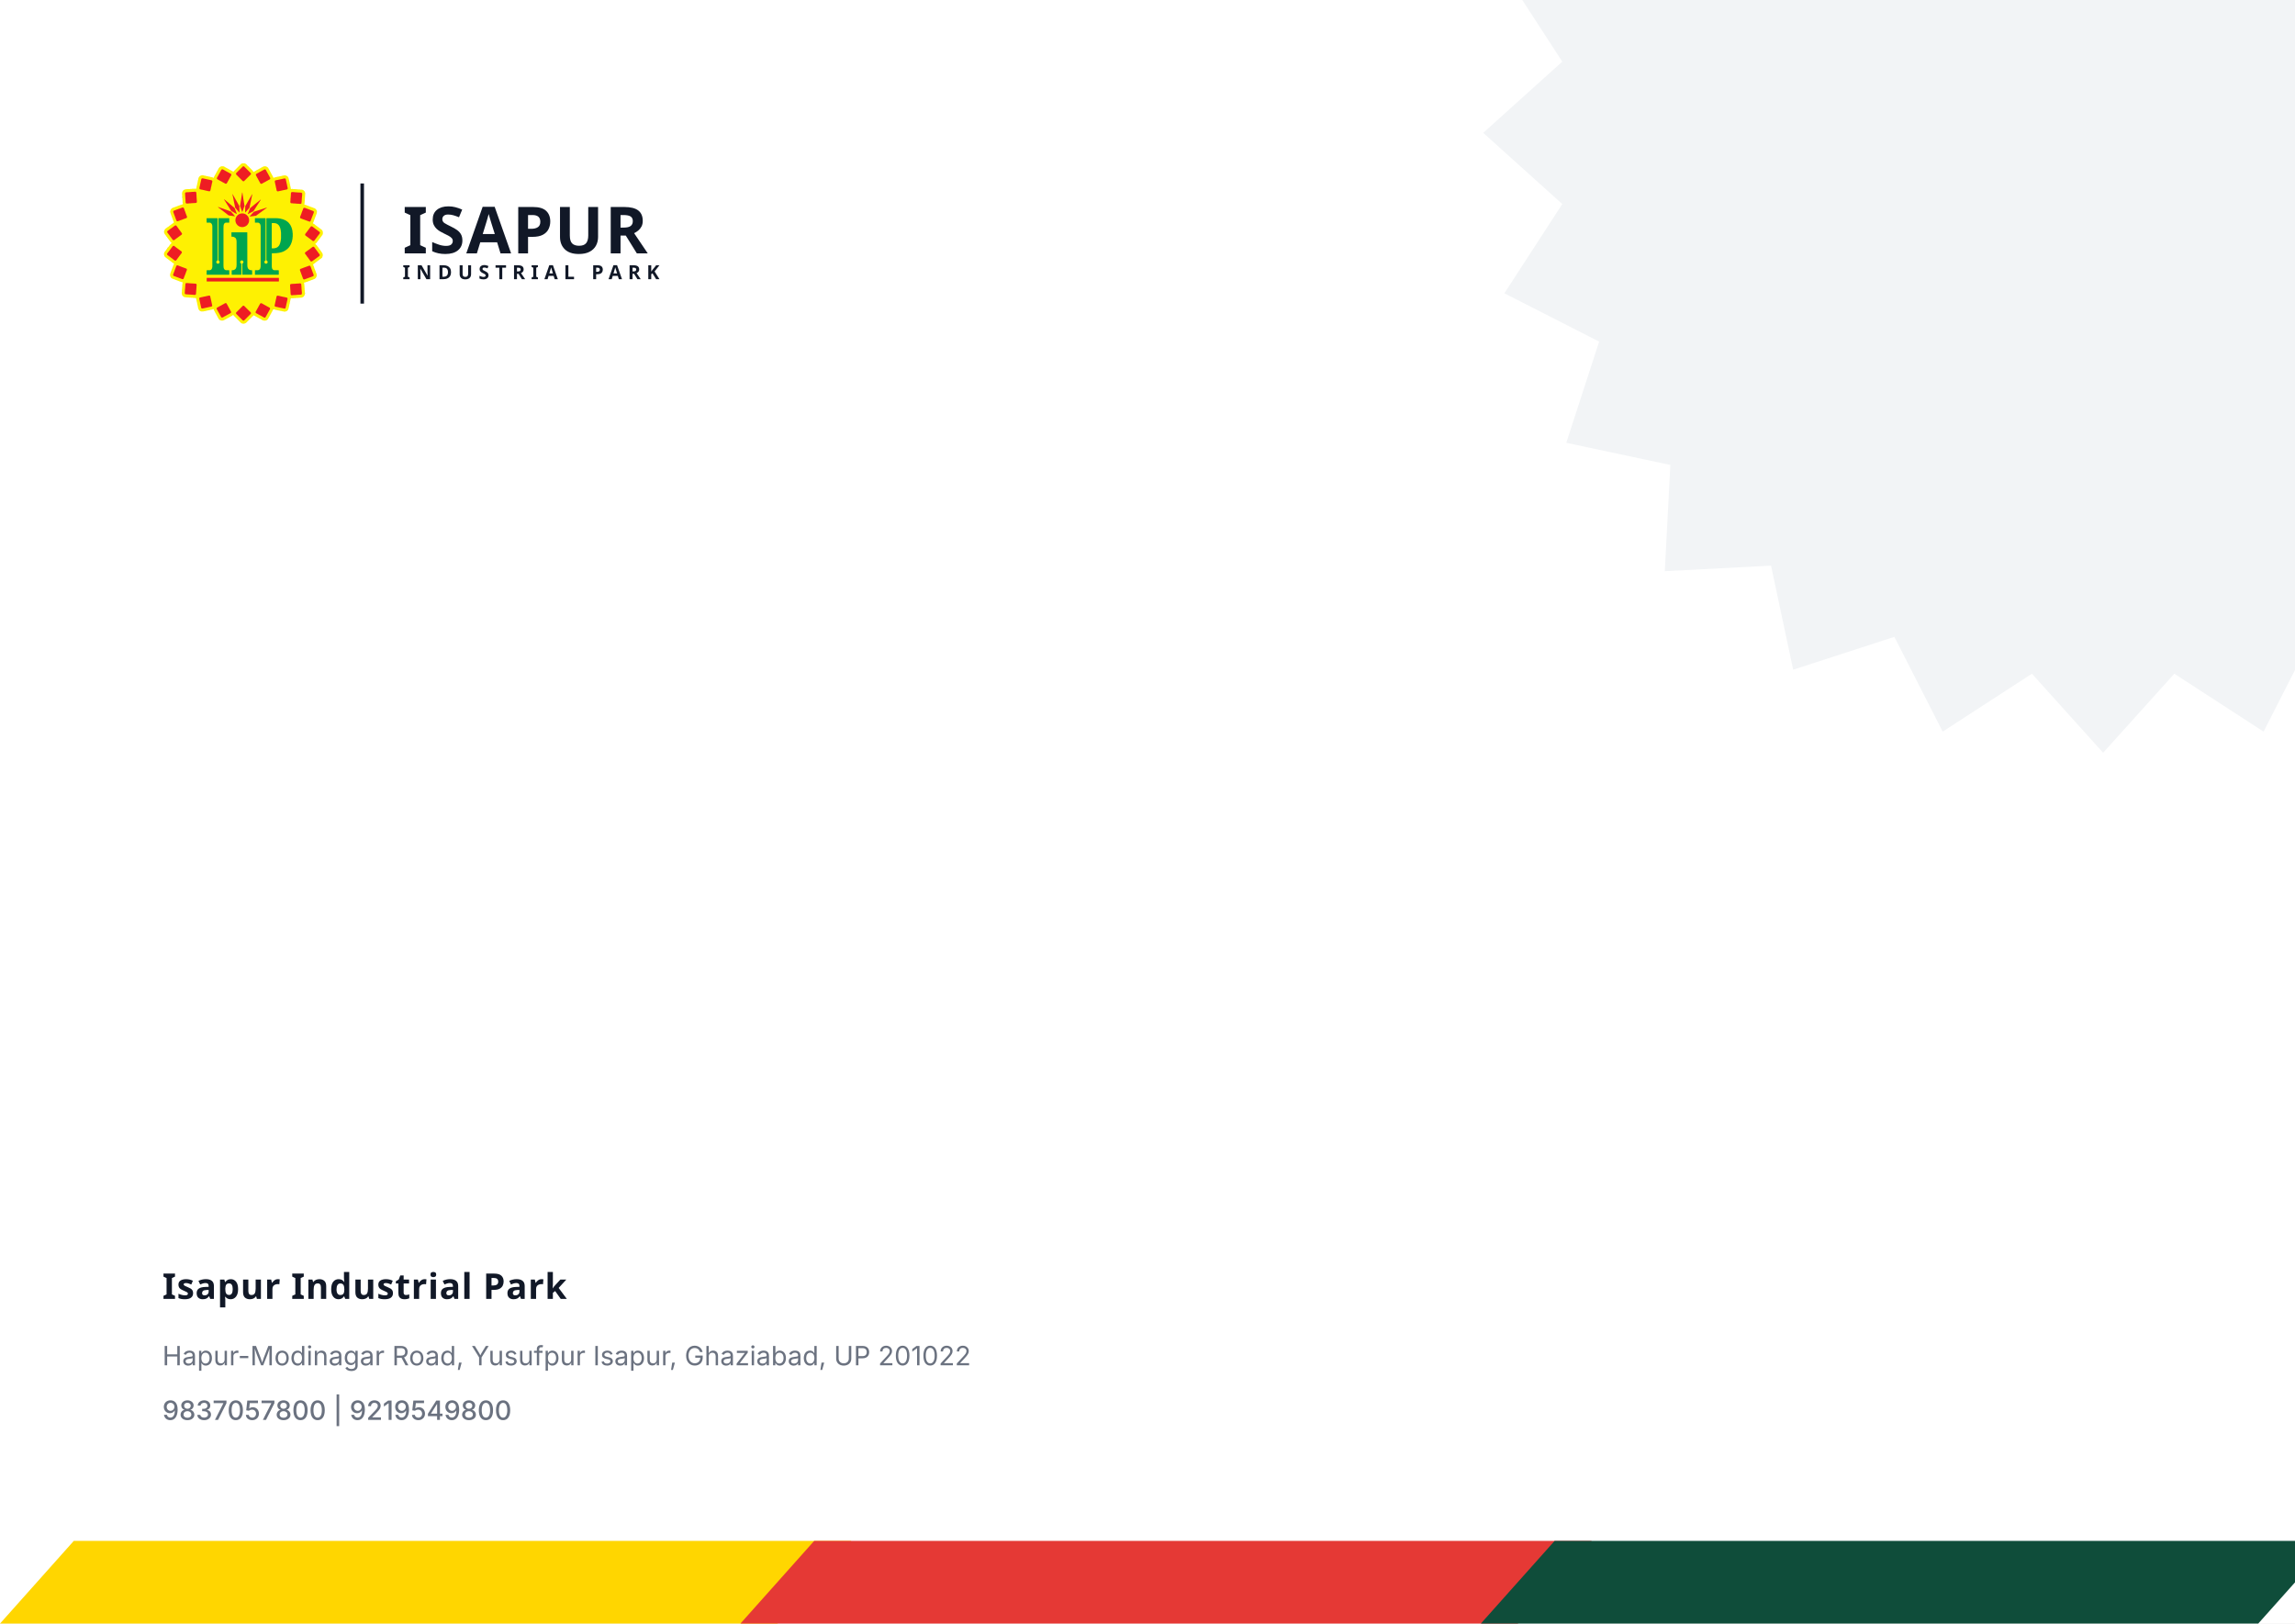
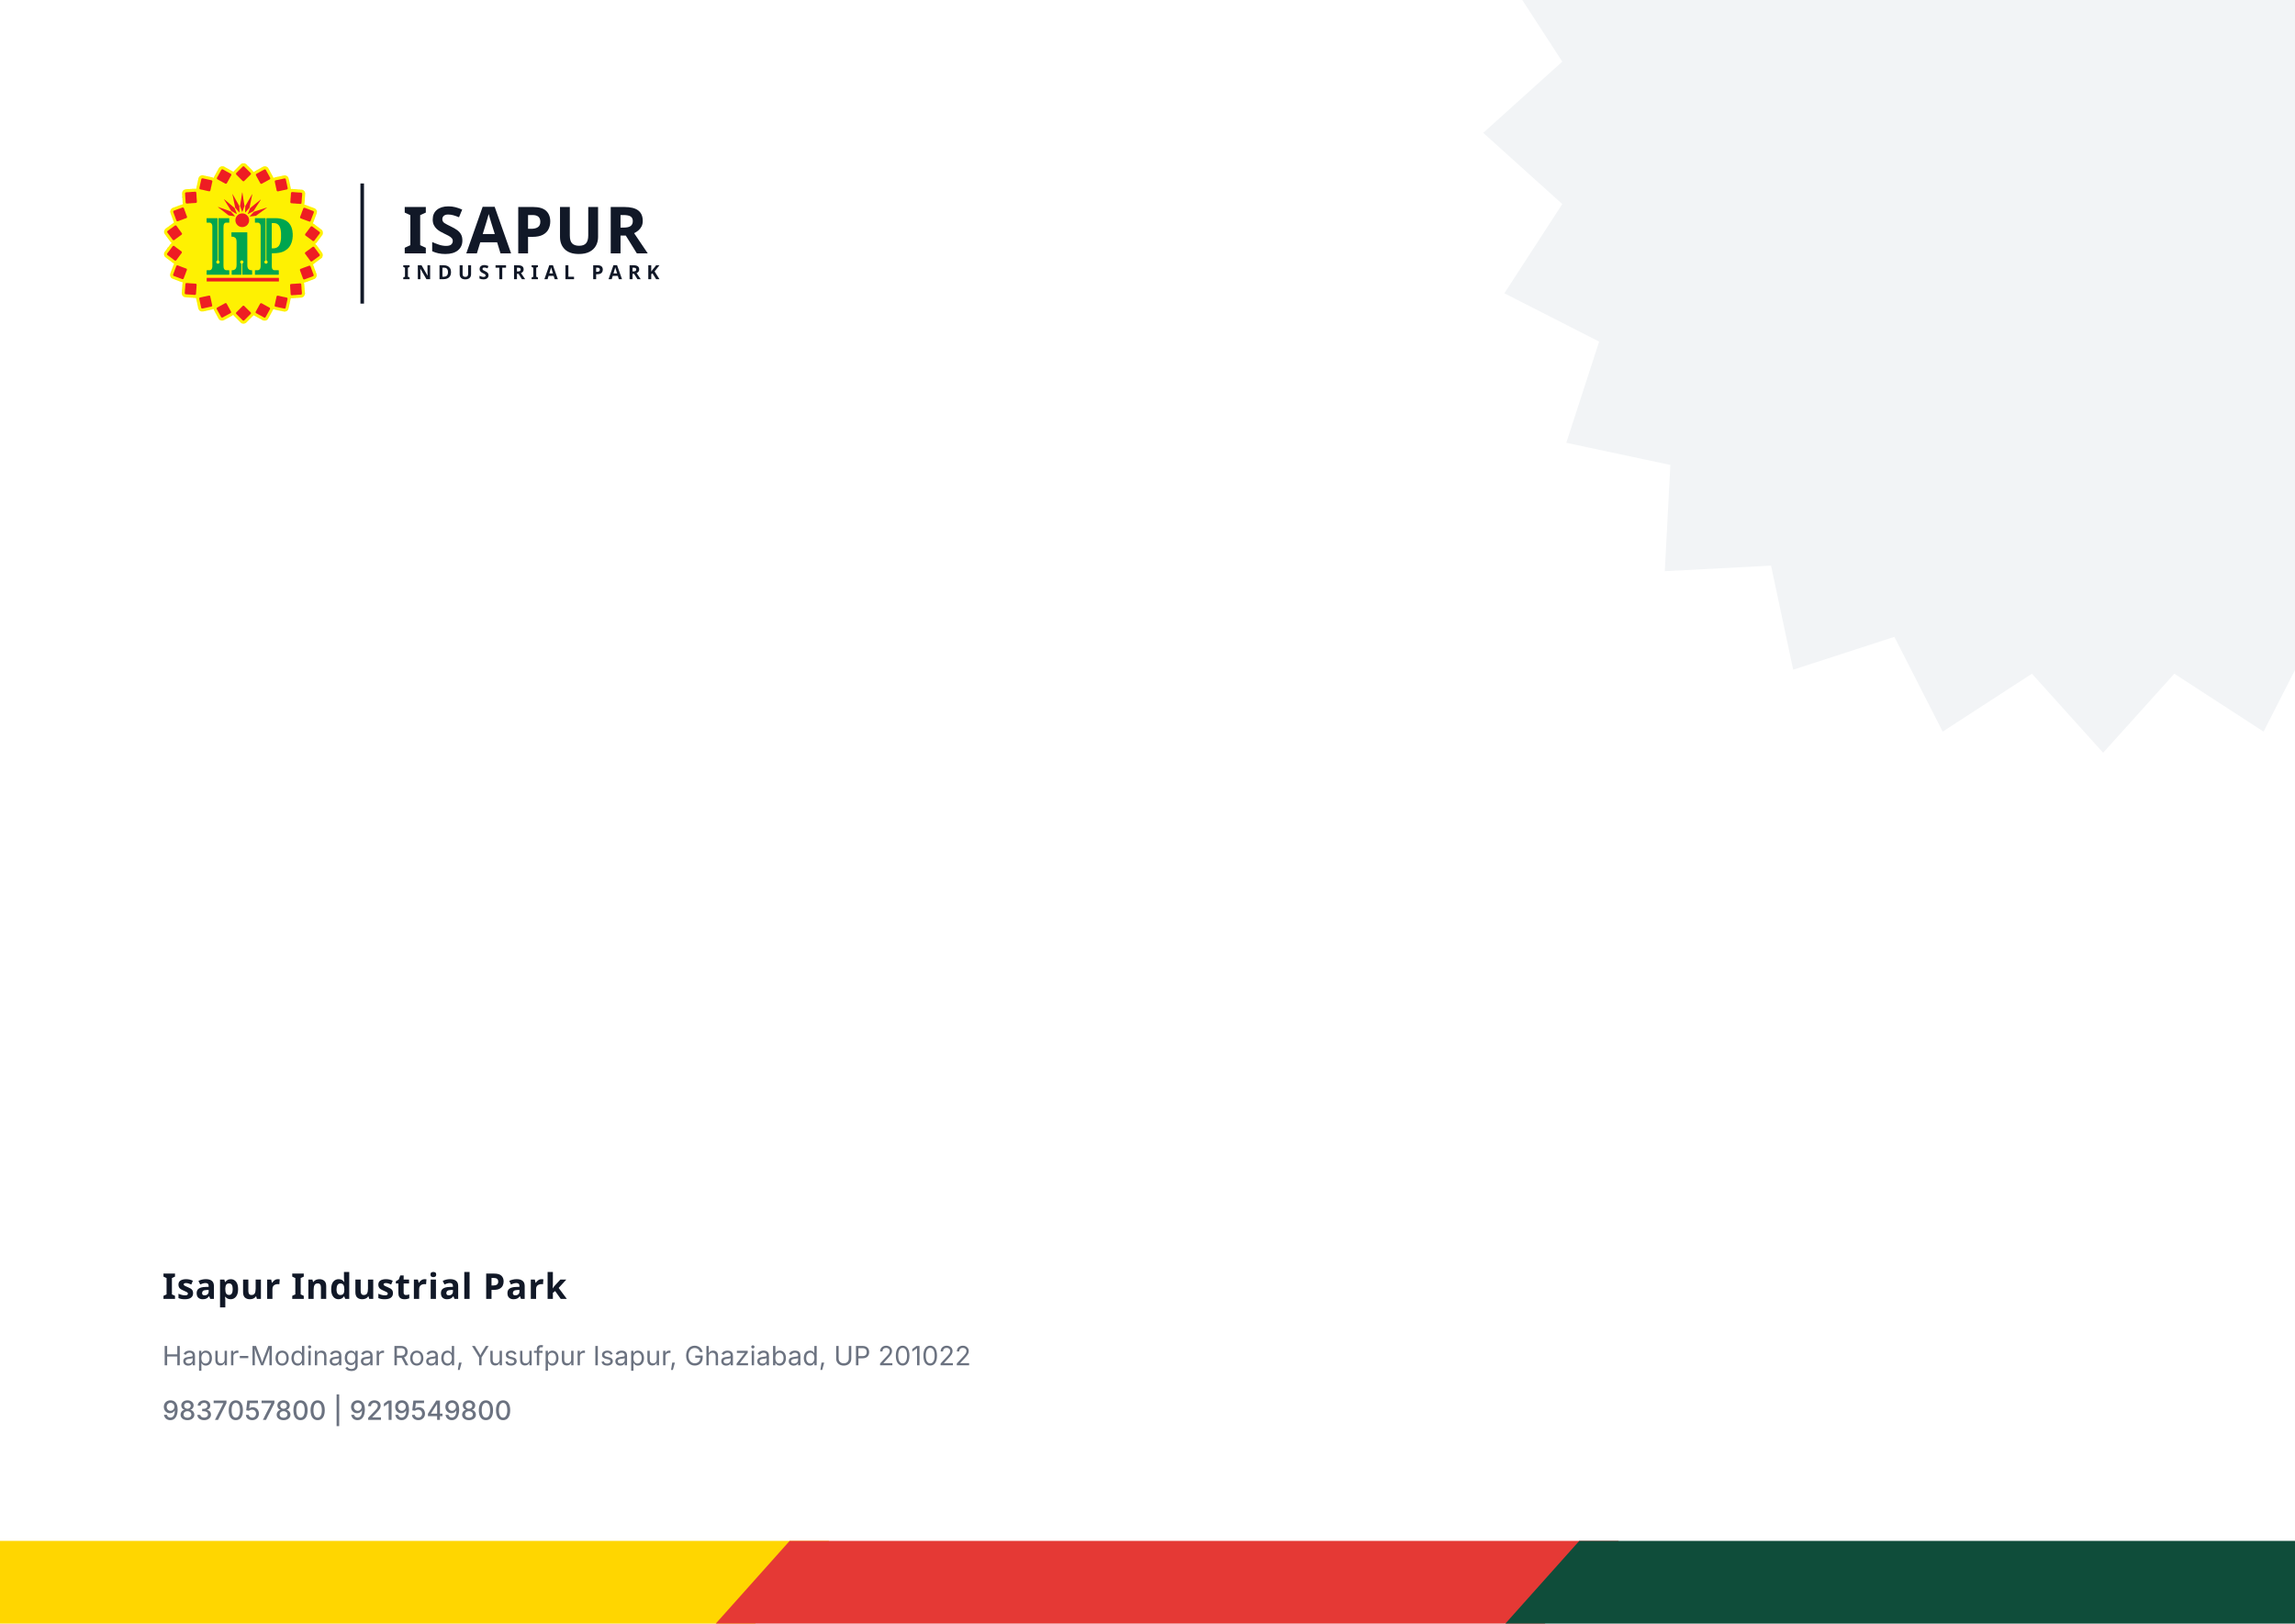
<svg xmlns="http://www.w3.org/2000/svg" xmlns:xlink="http://www.w3.org/1999/xlink" viewBox="0 0 2290 1620" width="229mm" height="162mm">
  <defs>
    <path id="iip-b-base" d="M1472 18 L1467 21 L1463 21 L1446 31 L1315 162 L1313 167 L1308 172 L1299 170 L1292 163 L1281 158 L1277 154 L1257 146 L1253 142 L1236 134 L1217 121 L1209 119 L1205 115 L1188 107 L1184 103 L1170 98 L1151 85 L1131 75 L1127 75 L1122 72 L1088 72 L1083 75 L1074 76 L1070 80 L1059 85 L1042 102 L1036 111 L1010 161 L1006 165 L998 182 L994 186 L993 192 L988 198 L974 227 L967 234 L966 240 L961 246 L960 252 L951 266 L950 278 L942 285 L924 276 L917 276 L903 270 L887 270 L876 264 L863 264 L858 261 L851 261 L846 258 L836 258 L831 255 L821 255 L816 252 L809 252 L792 246 L779 246 L774 243 L767 243 L750 237 L725 237 L720 240 L707 243 L690 253 L676 267 L671 278 L666 284 L666 288 L663 293 L663 303 L660 308 L660 315 L654 332 L654 342 L651 347 L648 372 L642 389 L639 414 L630 440 L630 453 L627 458 L627 477 L620 485 L608 486 L605 484 L600 484 L597 486 L545 486 L540 489 L512 489 L507 492 L452 492 L447 495 L428 495 L423 498 L416 498 L399 505 L390 511 L376 525 L369 539 L369 543 L363 557 L363 603 L366 608 L366 651 L369 656 L369 693 L372 698 L372 741 L375 746 L378 765 L369 774 L362 774 L348 780 L341 780 L330 786 L326 786 L315 792 L293 798 L267 810 L260 810 L243 819 L230 822 L219 828 L212 828 L207 831 L203 831 L177 844 L160 861 L150 878 L150 882 L144 896 L144 915 L147 920 L147 930 L156 950 L156 954 L159 959 L162 972 L168 983 L171 996 L177 1007 L177 1011 L180 1016 L183 1029 L189 1040 L192 1053 L198 1064 L201 1077 L210 1094 L213 1104 L203 1115 L198 1117 L188 1127 L177 1132 L167 1142 L156 1147 L146 1157 L141 1159 L110 1184 L87 1198 L80 1205 L63 1216 L49 1230 L43 1239 L36 1256 L36 1263 L33 1268 L33 1290 L36 1295 L36 1302 L40 1313 L44 1317 L49 1328 L65 1347 L73 1361 L83 1371 L91 1385 L98 1392 L103 1403 L113 1413 L124 1430 L134 1440 L151 1466 L169 1481 L169 1485 L142 1512 L119 1547 L97 1572 L89 1586 L79 1596 L71 1610 L64 1617 L62 1622 L40 1650 L30 1676 L30 1701 L33 1706 L36 1719 L43 1733 L60 1750 L65 1752 L75 1762 L80 1764 L87 1771 L92 1773 L99 1780 L104 1782 L111 1789 L116 1791 L123 1798 L128 1800 L135 1807 L164 1827 L177 1840 L188 1845 L195 1852 L206 1857 L216 1868 L204 1889 L204 1893 L198 1904 L195 1917 L189 1928 L189 1932 L183 1943 L180 1956 L174 1967 L171 1980 L165 1991 L165 1995 L162 2000 L159 2013 L153 2024 L150 2037 L144 2048 L144 2064 L141 2069 L141 2073 L144 2078 L144 2094 L154 2114 L165 2128 L185 2141 L189 2141 L200 2147 L222 2153 L248 2165 L255 2165 L272 2174 L285 2177 L296 2183 L300 2183 L311 2189 L324 2192 L335 2198 L339 2198 L344 2201 L351 2201 L356 2204 L366 2204 L373 2210 L372 2226 L369 2231 L369 2253 L366 2258 L366 2298 L363 2303 L363 2334 L360 2339 L360 2382 L357 2387 L357 2418 L360 2423 L360 2433 L370 2453 L384 2467 L407 2480 L414 2480 L419 2483 L441 2483 L446 2486 L483 2486 L488 2489 L522 2489 L527 2492 L561 2492 L566 2495 L617 2496 L624 2504 L624 2523 L627 2528 L627 2538 L630 2543 L630 2550 L633 2555 L633 2565 L639 2582 L639 2592 L642 2597 L642 2607 L645 2612 L645 2619 L648 2624 L648 2634 L654 2651 L654 2664 L657 2669 L660 2688 L670 2711 L684 2728 L702 2740 L711 2741 L716 2744 L756 2744 L761 2741 L786 2738 L803 2732 L813 2732 L830 2726 L855 2723 L860 2720 L867 2720 L884 2714 L909 2711 L914 2708 L918 2708 L923 2705 L930 2705 L935 2701 L939 2701 L944 2706 L948 2714 L948 2718 L966 2750 L967 2756 L971 2760 L979 2777 L983 2781 L994 2804 L1002 2816 L1003 2822 L1007 2826 L1018 2849 L1022 2853 L1039 2885 L1050 2896 L1067 2906 L1071 2906 L1085 2912 L1113 2912 L1118 2909 L1131 2906 L1184 2878 L1188 2874 L1229 2854 L1248 2841 L1283 2824 L1296 2811 L1305 2809 L1310 2814 L1312 2819 L1449 2956 L1460 2963 L1464 2963 L1469 2966 L1476 2966 L1481 2969 L1506 2969 L1511 2966 L1524 2963 L1532 2957 L1538 2956 L1682 2813 L1698 2824 L1730 2841 L1734 2845 L1742 2847 L1761 2860 L1775 2865 L1779 2869 L1802 2880 L1814 2888 L1820 2889 L1827 2896 L1853 2909 L1857 2909 L1862 2912 L1878 2912 L1881 2914 L1886 2914 L1889 2912 L1902 2912 L1913 2906 L1917 2906 L1925 2902 L1945 2882 L1950 2871 L1955 2865 L1956 2859 L1960 2855 L1968 2838 L1972 2834 L1980 2817 L1984 2813 L1995 2790 L1999 2786 L2013 2757 L2017 2753 L2018 2747 L2023 2741 L2037 2709 L2045 2702 L2049 2702 L2069 2711 L2076 2711 L2081 2714 L2091 2714 L2096 2717 L2103 2717 L2108 2720 L2115 2720 L2132 2726 L2145 2726 L2150 2729 L2160 2729 L2177 2735 L2190 2735 L2207 2741 L2220 2741 L2237 2747 L2262 2747 L2267 2744 L2280 2741 L2294 2734 L2311 2717 L2321 2697 L2321 2690 L2324 2685 L2324 2678 L2330 2661 L2330 2651 L2336 2634 L2336 2624 L2339 2619 L2339 2612 L2345 2595 L2345 2582 L2351 2568 L2351 2555 L2354 2550 L2354 2540 L2357 2535 L2357 2525 L2360 2520 L2360 2507 L2366 2500 L2412 2501 L2417 2498 L2454 2498 L2459 2495 L2505 2495 L2510 2492 L2541 2492 L2546 2489 L2565 2489 L2594 2476 L2608 2462 L2609 2456 L2614 2450 L2621 2436 L2621 2426 L2624 2421 L2624 2399 L2621 2394 L2621 2357 L2618 2352 L2618 2309 L2615 2304 L2615 2267 L2612 2262 L2612 2237 L2609 2232 L2608 2216 L2615 2210 L2628 2210 L2648 2201 L2655 2201 L2660 2198 L2673 2195 L2690 2186 L2703 2183 L2714 2177 L2721 2177 L2738 2168 L2769 2159 L2780 2153 L2784 2153 L2795 2147 L2799 2147 L2810 2140 L2827 2123 L2840 2094 L2840 2060 L2837 2055 L2837 2048 L2825 2022 L2819 2000 L2813 1989 L2810 1976 L2801 1959 L2789 1919 L2783 1908 L2783 1904 L2774 1884 L2774 1880 L2784 1869 L2810 1852 L2820 1842 L2825 1840 L2844 1824 L2858 1816 L2865 1809 L2891 1792 L2901 1782 L2927 1765 L2938 1754 L2944 1745 L2945 1736 L2951 1725 L2951 1715 L2954 1710 L2954 1706 L2951 1701 L2951 1688 L2938 1659 L2928 1649 L2914 1626 L2907 1619 L2899 1605 L2889 1595 L2881 1581 L2874 1574 L2866 1560 L2856 1550 L2839 1524 L2815 1503 L2815 1499 L2820 1494 L2825 1492 L2839 1478 L2841 1473 L2851 1463 L2853 1458 L2878 1427 L2886 1413 L2908 1388 L2916 1374 L2926 1364 L2931 1353 L2941 1343 L2947 1334 L2954 1314 L2954 1280 L2947 1260 L2933 1240 L2916 1229 L2906 1219 L2892 1211 L2879 1198 L2868 1193 L2858 1183 L2844 1175 L2837 1168 L2820 1157 L2798 1138 L2778 1127 L2771 1119 L2771 1115 L2776 1109 L2783 1095 L2786 1082 L2792 1071 L2795 1058 L2801 1047 L2804 1034 L2810 1023 L2813 1010 L2819 999 L2822 986 L2828 975 L2831 962 L2837 951 L2837 947 L2843 933 L2843 896 L2833 873 L2822 859 L2817 857 L2810 850 L2799 843 L2786 840 L2760 828 L2729 819 L2721 813 L2717 813 L2712 810 L2690 804 L2679 798 L2657 792 L2640 783 L2621 780 L2612 771 L2612 767 L2615 762 L2615 755 L2618 750 L2618 722 L2621 717 L2621 674 L2624 669 L2624 635 L2627 630 L2627 590 L2630 585 L2630 569 L2627 564 L2627 557 L2617 534 L2597 514 L2577 504 L2570 504 L2565 501 L2534 501 L2529 498 L2489 498 L2484 495 L2456 495 L2451 492 L2405 492 L2400 489 L2381 489 L2376 492 L2370 491 L2363 483 L2363 467 L2360 462 L2360 452 L2354 435 L2351 410 L2345 393 L2342 368 L2339 363 L2339 356 L2333 339 L2333 329 L2330 324 L2330 317 L2327 312 L2324 293 L2321 288 L2321 284 L2316 278 L2311 267 L2300 256 L2291 250 L2268 240 L2231 240 L2220 246 L2204 246 L2190 252 L2180 252 L2175 255 L2165 255 L2160 258 L2150 258 L2145 261 L2120 264 L2115 267 L2108 267 L2091 273 L2081 273 L2076 276 L2069 276 L2048 285 L2040 278 L2036 263 L2028 251 L2023 237 L2019 233 L1997 192 L1996 186 L1989 179 L1969 138 L1965 134 L1948 102 L1934 88 L1917 78 L1913 78 L1899 72 L1877 72 L1872 75 L1865 75 L1860 78 L1856 78 L1842 85 L1838 89 L1824 94 L1805 107 L1782 118 L1778 122 L1755 133 L1751 137 L1737 142 L1718 155 L1701 163 L1694 170 L1682 177 L1674 170 L1672 165 L1662 155 L1660 150 L1577 67 L1572 65 L1541 31 L1515 18Z" />
    <path id="iip-b-red" d="M1489 2637 L1479 2642 L1361 2760 L1356 2767 L1355 2776 L1358 2787 L1479 2908 L1490 2913 L1496 2913 L1504 2910 L1626 2789 L1631 2779 L1631 2771 L1626 2761 L1503 2639Z M1811 2592 L1805 2595 L1795 2607 L1792 2615 L1777 2640 L1754 2684 L1746 2695 L1745 2700 L1717 2749 L1717 2765 L1722 2772 L1729 2777 L1745 2785 L1748 2788 L1755 2790 L1765 2797 L1822 2827 L1867 2853 L1876 2857 L1889 2857 L1900 2848 L1978 2707 L1982 2698 L1982 2685 L1977 2677 L1970 2672 L1964 2670 L1961 2667 L1930 2651 L1896 2631 L1892 2630 L1871 2617 L1861 2613 L1840 2600 L1823 2592Z M1169 2590 L1161 2590 L1140 2600 L1126 2609 L1122 2610 L1071 2639 L1065 2641 L1040 2656 L1028 2661 L1024 2665 L1018 2667 L1004 2676 L999 2686 L999 2694 L1003 2704 L1073 2830 L1075 2837 L1082 2848 L1091 2855 L1104 2856 L1120 2849 L1137 2838 L1178 2817 L1183 2813 L1216 2796 L1219 2793 L1232 2788 L1243 2780 L1253 2776 L1261 2769 L1265 2762 L1264 2747 L1259 2740 L1245 2712 L1242 2709 L1222 2670 L1218 2665 L1197 2624 L1193 2620 L1192 2615 L1183 2599 L1175 2592Z M2112 2455 L2105 2461 L2100 2474 L2094 2507 L2088 2528 L2085 2548 L2083 2551 L2082 2562 L2078 2574 L2075 2595 L2073 2598 L2069 2621 L2067 2624 L2067 2644 L2074 2652 L2082 2656 L2128 2665 L2136 2668 L2151 2670 L2155 2672 L2224 2686 L2228 2688 L2234 2688 L2247 2692 L2255 2691 L2262 2687 L2265 2684 L2270 2672 L2274 2648 L2276 2645 L2285 2599 L2290 2581 L2291 2571 L2297 2550 L2298 2539 L2301 2531 L2301 2526 L2303 2523 L2304 2503 L2301 2497 L2296 2491 L2257 2481 L2219 2474 L2138 2455 L2131 2455 L2128 2453 L2118 2453Z M874 2455 L867 2452 L855 2452 L831 2458 L825 2458 L808 2463 L742 2476 L735 2479 L728 2479 L719 2482 L714 2482 L711 2484 L691 2487 L682 2496 L679 2502 L681 2523 L683 2526 L686 2546 L689 2553 L691 2569 L696 2586 L697 2597 L702 2614 L702 2620 L707 2637 L714 2675 L719 2683 L724 2687 L736 2690 L784 2680 L788 2678 L817 2673 L825 2670 L832 2670 L835 2668 L841 2668 L849 2665 L904 2654 L915 2645 L917 2639 L917 2627 L911 2605 L911 2598 L909 2596 L908 2585 L906 2582 L904 2567 L900 2554 L898 2539 L895 2531 L893 2516 L888 2499 L881 2463Z M2550 2232 L2538 2227 L2529 2227 L2514 2229 L2468 2231 L2458 2233 L2395 2236 L2364 2239 L2354 2246 L2351 2253 L2350 2262 L2352 2281 L2352 2303 L2354 2313 L2354 2332 L2358 2368 L2358 2389 L2361 2415 L2361 2429 L2364 2435 L2371 2443 L2378 2445 L2393 2445 L2419 2442 L2440 2442 L2495 2437 L2541 2435 L2554 2433 L2559 2431 L2567 2421 L2568 2415 L2567 2383 L2561 2319 L2561 2297 L2558 2270 L2558 2254 L2555 2238Z M433 2224 L426 2232 L423 2248 L422 2276 L420 2287 L420 2308 L417 2329 L412 2405 L413 2413 L416 2419 L425 2426 L434 2428 L448 2428 L460 2430 L557 2436 L584 2439 L603 2439 L610 2436 L617 2429 L621 2402 L621 2384 L623 2375 L623 2357 L626 2333 L626 2317 L628 2307 L628 2289 L631 2260 L631 2251 L626 2239 L616 2233 L569 2229 L525 2227 L458 2221 L441 2221Z M816 2128 L816 2189 L819 2192 L2141 2192 L2144 2190 L2145 2187 L2145 2131 L2142 2126 L818 2126Z M2715 1902 L2699 1902 L2664 1916 L2658 1917 L2656 1919 L2650 1920 L2640 1925 L2628 1928 L2618 1933 L2612 1934 L2567 1952 L2545 1959 L2539 1962 L2534 1968 L2532 1973 L2532 1986 L2535 1992 L2535 1996 L2538 1999 L2538 2003 L2550 2032 L2556 2052 L2562 2065 L2562 2069 L2565 2073 L2575 2103 L2578 2108 L2580 2117 L2585 2127 L2586 2133 L2592 2146 L2602 2154 L2614 2155 L2699 2123 L2705 2122 L2707 2120 L2751 2105 L2755 2102 L2776 2095 L2784 2085 L2785 2071 L2783 2068 L2783 2064 L2765 2019 L2764 2013 L2754 1989 L2752 1980 L2748 1973 L2733 1929 L2730 1925 L2726 1912 L2720 1905Z M269 1896 L259 1903 L252 1919 L251 1925 L249 1927 L245 1941 L234 1967 L234 1971 L231 1975 L216 2019 L213 2023 L209 2037 L198 2064 L199 2079 L205 2087 L212 2091 L231 2097 L249 2105 L255 2106 L259 2109 L265 2110 L278 2116 L287 2118 L297 2123 L305 2125 L307 2127 L327 2133 L331 2136 L337 2137 L344 2141 L351 2142 L355 2145 L367 2149 L379 2149 L385 2146 L391 2140 L399 2119 L401 2117 L402 2110 L425 2052 L425 2048 L428 2044 L438 2014 L441 2009 L443 2000 L449 1988 L452 1978 L452 1970 L448 1960 L443 1956 L402 1941 L400 1939 L389 1936 L281 1895Z M103 1568 L91 1582 L92 1584 L104 1570Z M2782 1552 L2774 1552 L2764 1557 L2689 1613 L2664 1630 L2655 1638 L2653 1638 L2629 1657 L2625 1663 L2624 1673 L2628 1684 L2657 1722 L2659 1727 L2676 1748 L2725 1816 L2732 1823 L2739 1825 L2750 1824 L2771 1810 L2883 1728 L2893 1719 L2897 1711 L2896 1699 L2888 1686 L2874 1669 L2858 1645 L2849 1635 L2847 1630 L2814 1587 L2811 1581 L2801 1569 L2801 1567 L2792 1557Z M206 1535 L195 1539 L187 1546 L185 1551 L163 1578 L161 1583 L90 1676 L87 1682 L86 1691 L90 1702 L114 1721 L124 1727 L130 1733 L136 1736 L226 1805 L235 1809 L242 1809 L252 1805 L257 1800 L341 1687 L353 1673 L359 1662 L359 1649 L351 1638 L260 1571 L226 1544 L215 1537Z M2740 1177 L2733 1181 L2726 1189 L2654 1286 L2639 1304 L2639 1306 L2634 1311 L2628 1321 L2627 1335 L2631 1343 L2636 1348 L2759 1439 L2765 1445 L2773 1449 L2786 1449 L2793 1445 L2800 1437 L2801 1434 L2849 1372 L2849 1370 L2894 1312 L2900 1300 L2900 1294 L2897 1285 L2890 1278 L2762 1182 L2753 1177Z M246 1160 L236 1161 L229 1165 L166 1212 L138 1231 L97 1262 L92 1267 L89 1276 L90 1287 L95 1295 L138 1352 L138 1354 L173 1400 L187 1421 L195 1429 L204 1433 L215 1432 L225 1426 L260 1399 L266 1396 L323 1353 L351 1334 L359 1325 L362 1317 L362 1312 L359 1303 L354 1298 L352 1293 L347 1288 L328 1260 L306 1232 L261 1169 L255 1163Z M1463 939 L1439 943 L1426 947 L1411 954 L1392 966 L1373 985 L1362 1000 L1354 1016 L1347 1038 L1345 1051 L1345 1080 L1352 1109 L1363 1132 L1381 1154 L1392 1164 L1411 1177 L1437 1187 L1452 1190 L1481 1191 L1504 1187 L1533 1175 L1552 1162 L1571 1142 L1588 1112 L1593 1097 L1596 1077 L1596 1053 L1594 1038 L1587 1015 L1584 1012 L1580 1002 L1572 990 L1550 967 L1529 953 L1503 943 L1479 939Z M2604 837 L2594 846 L2586 870 L2571 906 L2569 915 L2566 919 L2561 936 L2534 1006 L2535 1019 L2540 1027 L2549 1032 L2560 1035 L2562 1037 L2599 1051 L2608 1053 L2612 1056 L2618 1057 L2623 1060 L2632 1062 L2647 1069 L2656 1071 L2660 1074 L2666 1075 L2705 1090 L2715 1090 L2721 1087 L2729 1078 L2729 1075 L2733 1068 L2734 1062 L2736 1060 L2736 1057 L2787 924 L2789 916 L2788 909 L2782 899 L2766 891 L2757 889 L2753 886 L2747 885 L2622 837Z M1925 833 L1921 832 L1895 841 L1891 841 L1864 851 L1845 856 L1840 859 L1818 865 L1791 875 L1787 875 L1775 880 L1771 880 L1769 882 L1687 908 L1673 921 L1608 992 L1608 995 L1623 996 L1635 993 L1668 990 L1699 985 L1719 984 L1727 980 L1779 941 L1789 935 L1795 929 L1815 916 L1843 894 L1849 891 L1876 870 L1912 845Z M384 831 L368 831 L317 851 L300 856 L290 861 L259 871 L255 874 L249 875 L239 880 L235 880 L233 882 L210 890 L204 896 L201 902 L201 915 L210 937 L210 941 L215 951 L218 963 L221 967 L222 973 L233 999 L235 1008 L239 1015 L241 1024 L254 1056 L254 1059 L257 1063 L258 1070 L265 1080 L273 1084 L282 1084 L304 1077 L306 1075 L312 1074 L341 1062 L347 1061 L406 1038 L431 1030 L448 1022 L454 1013 L454 1000 L431 940 L419 904 L414 894 L401 855 L394 839Z M1023 822 L1028 828 L1044 841 L1072 861 L1075 865 L1120 898 L1123 902 L1130 906 L1218 975 L1229 978 L1296 987 L1302 989 L1310 989 L1322 992 L1336 991 L1336 989 L1313 964 L1312 961 L1265 908 L1259 903 L1220 890 L1216 887 L1195 881 L1176 873 L1170 872 L1168 870 L1159 868 L1128 856 L1068 836 L1057 831 L1051 830 L1046 827 L1031 822Z M1811 685 L1809 685 L1799 694 L1796 695 L1761 725 L1734 745 L1720 758 L1717 759 L1615 843 L1605 868 L1602 871 L1601 878 L1597 885 L1581 928 L1578 932 L1573 946 L1574 951 L1586 947 L1602 937 L1672 901 L1681 892 L1756 774 L1768 758 L1770 752 L1793 719 L1794 715 L1811 690Z M1136 679 L1135 681 L1145 697 L1146 701 L1164 727 L1171 741 L1175 745 L1190 771 L1194 775 L1195 779 L1217 812 L1218 816 L1235 841 L1258 880 L1265 889 L1266 893 L1332 931 L1369 950 L1370 944 L1331 842 L1312 824 L1291 808 L1287 803 L1252 774 L1249 773 L1246 769 L1138 679Z M1654 585 L1645 598 L1626 631 L1625 635 L1604 669 L1601 677 L1592 690 L1526 805 L1524 852 L1524 921 L1526 923 L1600 840 L1604 832 L1610 805 L1610 799 L1613 791 L1614 780 L1617 773 L1620 751 L1624 739 L1625 727 L1628 720 L1632 696 L1635 687 L1635 681 L1637 677 L1637 671 L1641 659 L1643 643 L1649 621 L1649 614 L1652 606 L1655 588Z M1291 584 L1290 589 L1293 604 L1295 607 L1295 614 L1302 643 L1305 663 L1307 667 L1308 678 L1314 702 L1314 709 L1317 718 L1317 723 L1319 726 L1322 748 L1325 756 L1326 767 L1329 776 L1329 782 L1331 786 L1339 831 L1342 837 L1361 858 L1362 861 L1384 885 L1405 911 L1409 914 L1410 917 L1417 922 L1419 920 L1417 804 L1293 585Z M1471 550 L1465 574 L1464 588 L1458 618 L1458 628 L1455 638 L1446 702 L1440 730 L1439 748 L1437 751 L1433 783 L1430 795 L1430 807 L1433 812 L1434 819 L1437 823 L1452 868 L1454 870 L1459 887 L1464 897 L1465 903 L1470 912 L1473 910 L1478 895 L1480 893 L1482 884 L1486 877 L1498 840 L1511 808 L1511 792 L1508 782 L1508 774 L1506 771 L1505 754 L1499 726 L1499 716 L1493 688 L1493 679 L1491 675 L1484 623 L1481 613 L1478 584 L1476 581 L1474 561Z M2372 552 L2367 563 L2363 629 L2358 678 L2358 699 L2355 720 L2355 735 L2361 747 L2370 752 L2392 753 L2402 755 L2457 758 L2468 760 L2513 762 L2524 764 L2547 764 L2553 761 L2559 755 L2561 750 L2562 729 L2564 723 L2567 663 L2573 604 L2573 572 L2570 566 L2560 558 L2512 554 L2492 554 L2483 552 L2467 552 L2402 546 L2384 546Z M616 543 L605 540 L595 540 L569 543 L548 543 L522 546 L507 546 L496 548 L447 550 L427 554 L422 559 L418 569 L418 580 L420 595 L420 617 L423 644 L423 659 L426 683 L427 718 L429 741 L432 749 L437 754 L446 758 L488 756 L500 754 L520 754 L532 752 L618 747 L630 741 L635 733 L635 702 L632 676 L632 656 L630 650 L629 611 L625 559 L622 550Z M2262 298 L2257 296 L2244 296 L2188 309 L2178 310 L2175 312 L2156 315 L2152 317 L2082 331 L2077 334 L2070 342 L2070 364 L2072 367 L2078 401 L2081 408 L2082 419 L2088 440 L2088 448 L2099 492 L2101 508 L2106 524 L2113 531 L2124 534 L2138 532 L2142 530 L2152 529 L2156 527 L2176 524 L2179 522 L2189 521 L2193 519 L2286 500 L2296 497 L2303 491 L2307 482 L2307 476 L2300 445 L2300 439 L2298 437 L2290 393 L2285 377 L2282 357 L2279 350 L2279 342 L2277 339 L2277 334 L2274 326 L2273 315 L2269 305Z M721 301 L718 306 L716 316 L714 319 L714 326 L696 403 L696 410 L693 416 L690 437 L688 440 L682 469 L682 483 L686 490 L692 495 L729 504 L735 504 L738 506 L743 506 L820 524 L830 525 L837 528 L858 532 L869 532 L874 530 L881 524 L887 507 L887 501 L892 483 L893 472 L905 424 L905 416 L907 413 L913 382 L916 374 L920 352 L919 342 L914 335 L903 329 L743 294 L731 294Z M1891 129 L1878 130 L1871 135 L1819 162 L1816 165 L1795 175 L1774 188 L1746 202 L1729 212 L1723 218 L1721 224 L1722 238 L1741 271 L1742 275 L1745 278 L1747 285 L1754 295 L1778 341 L1781 344 L1786 356 L1793 366 L1803 386 L1810 392 L1817 395 L1825 395 L1841 388 L1844 385 L1912 349 L1922 342 L1936 336 L1939 333 L1977 313 L1985 305 L1986 289 L1983 281 L1979 276 L1965 248 L1961 244 L1960 239 L1915 159 L1908 144 L1898 132Z M1099 128 L1093 130 L1086 137 L1075 156 L1055 195 L1052 198 L1025 249 L1011 272 L1003 290 L1003 297 L1007 306 L1012 311 L1025 317 L1028 320 L1066 341 L1072 343 L1075 346 L1097 357 L1100 360 L1143 382 L1146 385 L1162 393 L1173 394 L1183 389 L1192 376 L1199 361 L1215 334 L1218 326 L1221 323 L1222 319 L1225 316 L1242 283 L1247 276 L1249 270 L1265 244 L1269 235 L1269 222 L1263 212 L1242 201 L1239 198 L1218 188 L1215 185 L1189 172 L1120 133 L1109 128Z M1491 72 L1482 75 L1357 199 L1356 217 L1362 227 L1476 341 L1485 347 L1497 348 L1503 346 L1625 225 L1629 220 L1631 214 L1631 206 L1624 194 L1504 75Z" />
    <path id="iip-b-green" d="M2039 2694 L2037 2695 L2035 2702 L2035 2712 L2037 2710 L2037 2702 L2040 2697Z M2359 2496 L2359 2520 L2361 2499Z M625 2490 L623 2500 L625 2523Z M2622 2397 L2621 2399 L2623 2421 L2624 2399Z M1274 1287 L1271 1294 L1272 1366 L1278 1369 L1298 1369 L1310 1371 L1330 1380 L1341 1387 L1353 1400 L1362 1422 L1366 1456 L1366 1886 L1363 1922 L1355 1948 L1347 1960 L1335 1971 L1313 1982 L1296 1985 L1283 1985 L1279 1986 L1276 1989 L1276 2065 L1278 2067 L1286 2068 L1446 2068 L1452 2067 L1454 2065 L1454 1866 L1437 1852 L1433 1844 L1432 1831 L1434 1823 L1446 1809 L1457 1805 L1468 1805 L1482 1812 L1487 1818 L1492 1830 L1492 1839 L1487 1852 L1470 1866 L1471 2067 L1650 2067 L1653 2061 L1652 1988 L1647 1985 L1632 1985 L1620 1983 L1604 1977 L1593 1970 L1578 1955 L1571 1940 L1566 1920 L1564 1899 L1563 1289 L1560 1287Z M34 1268 L33 1289 L35 1291 L36 1289Z M1707 1027 L1703 1033 L1704 1107 L1706 1109 L1757 1109 L1768 1111 L1777 1115 L1794 1127 L1802 1142 L1807 1160 L1809 1181 L1809 1906 L1808 1923 L1803 1949 L1798 1960 L1787 1973 L1775 1980 L1759 1985 L1708 1985 L1704 1988 L1704 2066 L1707 2068 L2139 2068 L2142 2065 L2143 2061 L2143 1993 L2141 1987 L2132 1985 L2062 1985 L2052 1983 L2034 1974 L2023 1960 L2018 1946 L2015 1928 L2014 1905 L2015 1676 L2018 1673 L2022 1672 L2032 1673 L2092 1671 L2143 1665 L2188 1655 L2222 1643 L2254 1627 L2296 1598 L2321 1574 L2339 1552 L2357 1523 L2368 1501 L2369 1495 L2372 1491 L2384 1456 L2393 1417 L2393 1409 L2396 1397 L2396 1385 L2399 1365 L2399 1304 L2397 1298 L2393 1254 L2391 1251 L2391 1246 L2385 1222 L2374 1190 L2359 1159 L2351 1146 L2330 1118 L2317 1104 L2296 1087 L2272 1071 L2256 1062 L2250 1061 L2224 1049 L2171 1035 L2128 1029 L2112 1029 L2097 1027 L1920 1027 L1915 1031 L1915 1800 L1916 1804 L1925 1810 L1933 1818 L1938 1831 L1938 1839 L1933 1851 L1924 1860 L1916 1864 L1905 1865 L1892 1861 L1883 1852 L1878 1840 L1878 1829 L1882 1819 L1890 1810 L1900 1804 L1900 1031 L1896 1027Z M2018 1118 L2063 1118 L2088 1122 L2105 1128 L2126 1141 L2144 1159 L2149 1168 L2153 1172 L2169 1209 L2178 1246 L2184 1298 L2184 1396 L2178 1445 L2167 1490 L2153 1522 L2142 1538 L2125 1555 L2111 1565 L2096 1572 L2082 1576 L2080 1578 L2042 1583 L2017 1582 L2013 1577 L2013 1123Z M819 1027 L815 1030 L814 1035 L815 1107 L817 1109 L873 1109 L880 1110 L890 1115 L905 1128 L913 1143 L918 1159 L920 1182 L920 1923 L918 1928 L918 1937 L909 1961 L905 1967 L891 1979 L875 1985 L823 1985 L818 1986 L815 1989 L815 2065 L819 2068 L1227 2068 L1231 2065 L1232 2055 L1231 1989 L1228 1986 L1221 1985 L1170 1985 L1154 1979 L1147 1974 L1137 1962 L1130 1947 L1127 1932 L1125 1899 L1125 1209 L1127 1160 L1129 1156 L1130 1147 L1136 1132 L1147 1119 L1161 1111 L1170 1109 L1229 1109 L1231 1107 L1231 1030 L1227 1027 L1035 1027 L1031 1030 L1030 1797 L1031 1804 L1041 1811 L1049 1819 L1053 1831 L1053 1838 L1049 1850 L1042 1858 L1031 1864 L1019 1865 L1005 1859 L997 1851 L993 1839 L993 1830 L997 1819 L1004 1811 L1015 1804 L1016 1794 L1015 1031 L1011 1027Z M2839 888 L2838 892 L2840 895 L2842 908 L2843 896Z M367 620 L366 645 L367 650 L369 651Z" />
  </defs>
  <rect width="2290" height="1620" fill="#FFFFFF" />
  <clipPath id="cpenvelope-C5">
    <rect width="2290" height="1620" />
  </clipPath>
  <g clip-path="url(#cpenvelope-C5)">
    <polygon points="2098.55,-486.00 2169.59,-407.12 2258.64,-464.92 2306.85,-370.34 2407.82,-403.13 2429.91,-299.29 2535.92,-304.83 2530.38,-198.82 2634.22,-176.73 2601.43,-75.76 2696.01,-27.55 2638.21,61.50 2717.09,132.55 2638.21,203.59 2696.01,292.64 2601.43,340.85 2634.22,441.82 2530.38,463.91 2535.92,569.92 2429.91,564.38 2407.82,668.22 2306.85,635.43 2258.64,730.01 2169.59,672.21 2098.55,751.09 2027.50,672.21 1938.45,730.01 1890.24,635.43 1789.27,668.22 1767.18,564.38 1661.17,569.92 1666.71,463.91 1562.87,441.82 1595.66,340.85 1501.08,292.64 1558.88,203.59 1480.00,132.55 1558.88,61.50 1501.08,-27.55 1595.66,-75.76 1562.87,-176.73 1666.71,-198.82 1661.17,-304.83 1767.18,-299.29 1789.27,-403.13 1890.24,-370.34 1938.45,-464.92 2027.50,-407.12" fill="#F2F4F6" />
  </g>
  <g id="badge-enenvelope-C5" transform="translate(162.00 162.00) scale(0.05422)">
    <use href="#iip-b-base" xlink:href="#iip-b-base" fill="#FEF102" fill-rule="evenodd" />
    <use href="#iip-b-red" xlink:href="#iip-b-red" fill="#EE1D23" fill-rule="evenodd" />
    <use href="#iip-b-green" xlink:href="#iip-b-green" fill="#00A54F" fill-rule="evenodd" />
  </g>
  <rect x="359.64" y="183.06" width="3.56" height="119.88" fill="#111827" />
  <text x="401.76" y="252.80" font-family="Montserrat, sans-serif" font-weight="800" font-size="64.80" letter-spacing="1.30" fill="#111827">ISAPUR</text>
  <text x="401.76" y="278.56" font-family="Montserrat, sans-serif" font-weight="600" font-size="19.44" letter-spacing="5.83" fill="#111827">INDUSTRIAL PARK</text>
  <text x="162.00" y="1296.00" font-family="Montserrat, sans-serif" font-weight="800" font-size="35.35" letter-spacing="0.71" fill="#111827">Isapur Industrial Park</text>
  <text x="162.00" y="1362.27" font-family="Inter, sans-serif" font-weight="400" font-size="26.51" fill="#6B7280">Hapur-Modinagar Road, Yusufpur Isapur, Ghaziabad, UP 201022</text>
  <text x="162.00" y="1416.76" font-family="Inter, sans-serif" font-weight="500" font-size="26.51" fill="#6B7280">9837057800  |  9219549800</text>
-   <polygon points="73.6,1537.5 849.4,1537.5 775.7,1620.0 0.0,1620.0" fill="#FFD600" />
-   <polygon points="812.4,1537.5 1588.2,1537.5 1514.5,1620.0 738.8,1620.0" fill="#E53935" />
-   <polygon points="1551.2,1537.5 2326.9,1537.5 2253.3,1620.0 1477.6,1620.0" fill="#0F4D3A" />
+   <polygon points="0.0,1537.5 827.3,1537.5 753.6,1620.0 -73.6,1620.0" fill="#FFD600" />
+   <polygon points="787.9,1537.5 1615.2,1537.5 1541.5,1620.0 714.2,1620.0" fill="#E53935" />
+   <polygon points="1575.8,1537.5 2403.0,1537.5 2329.4,1620.0 1502.1,1620.0" fill="#0F4D3A" />
</svg>
